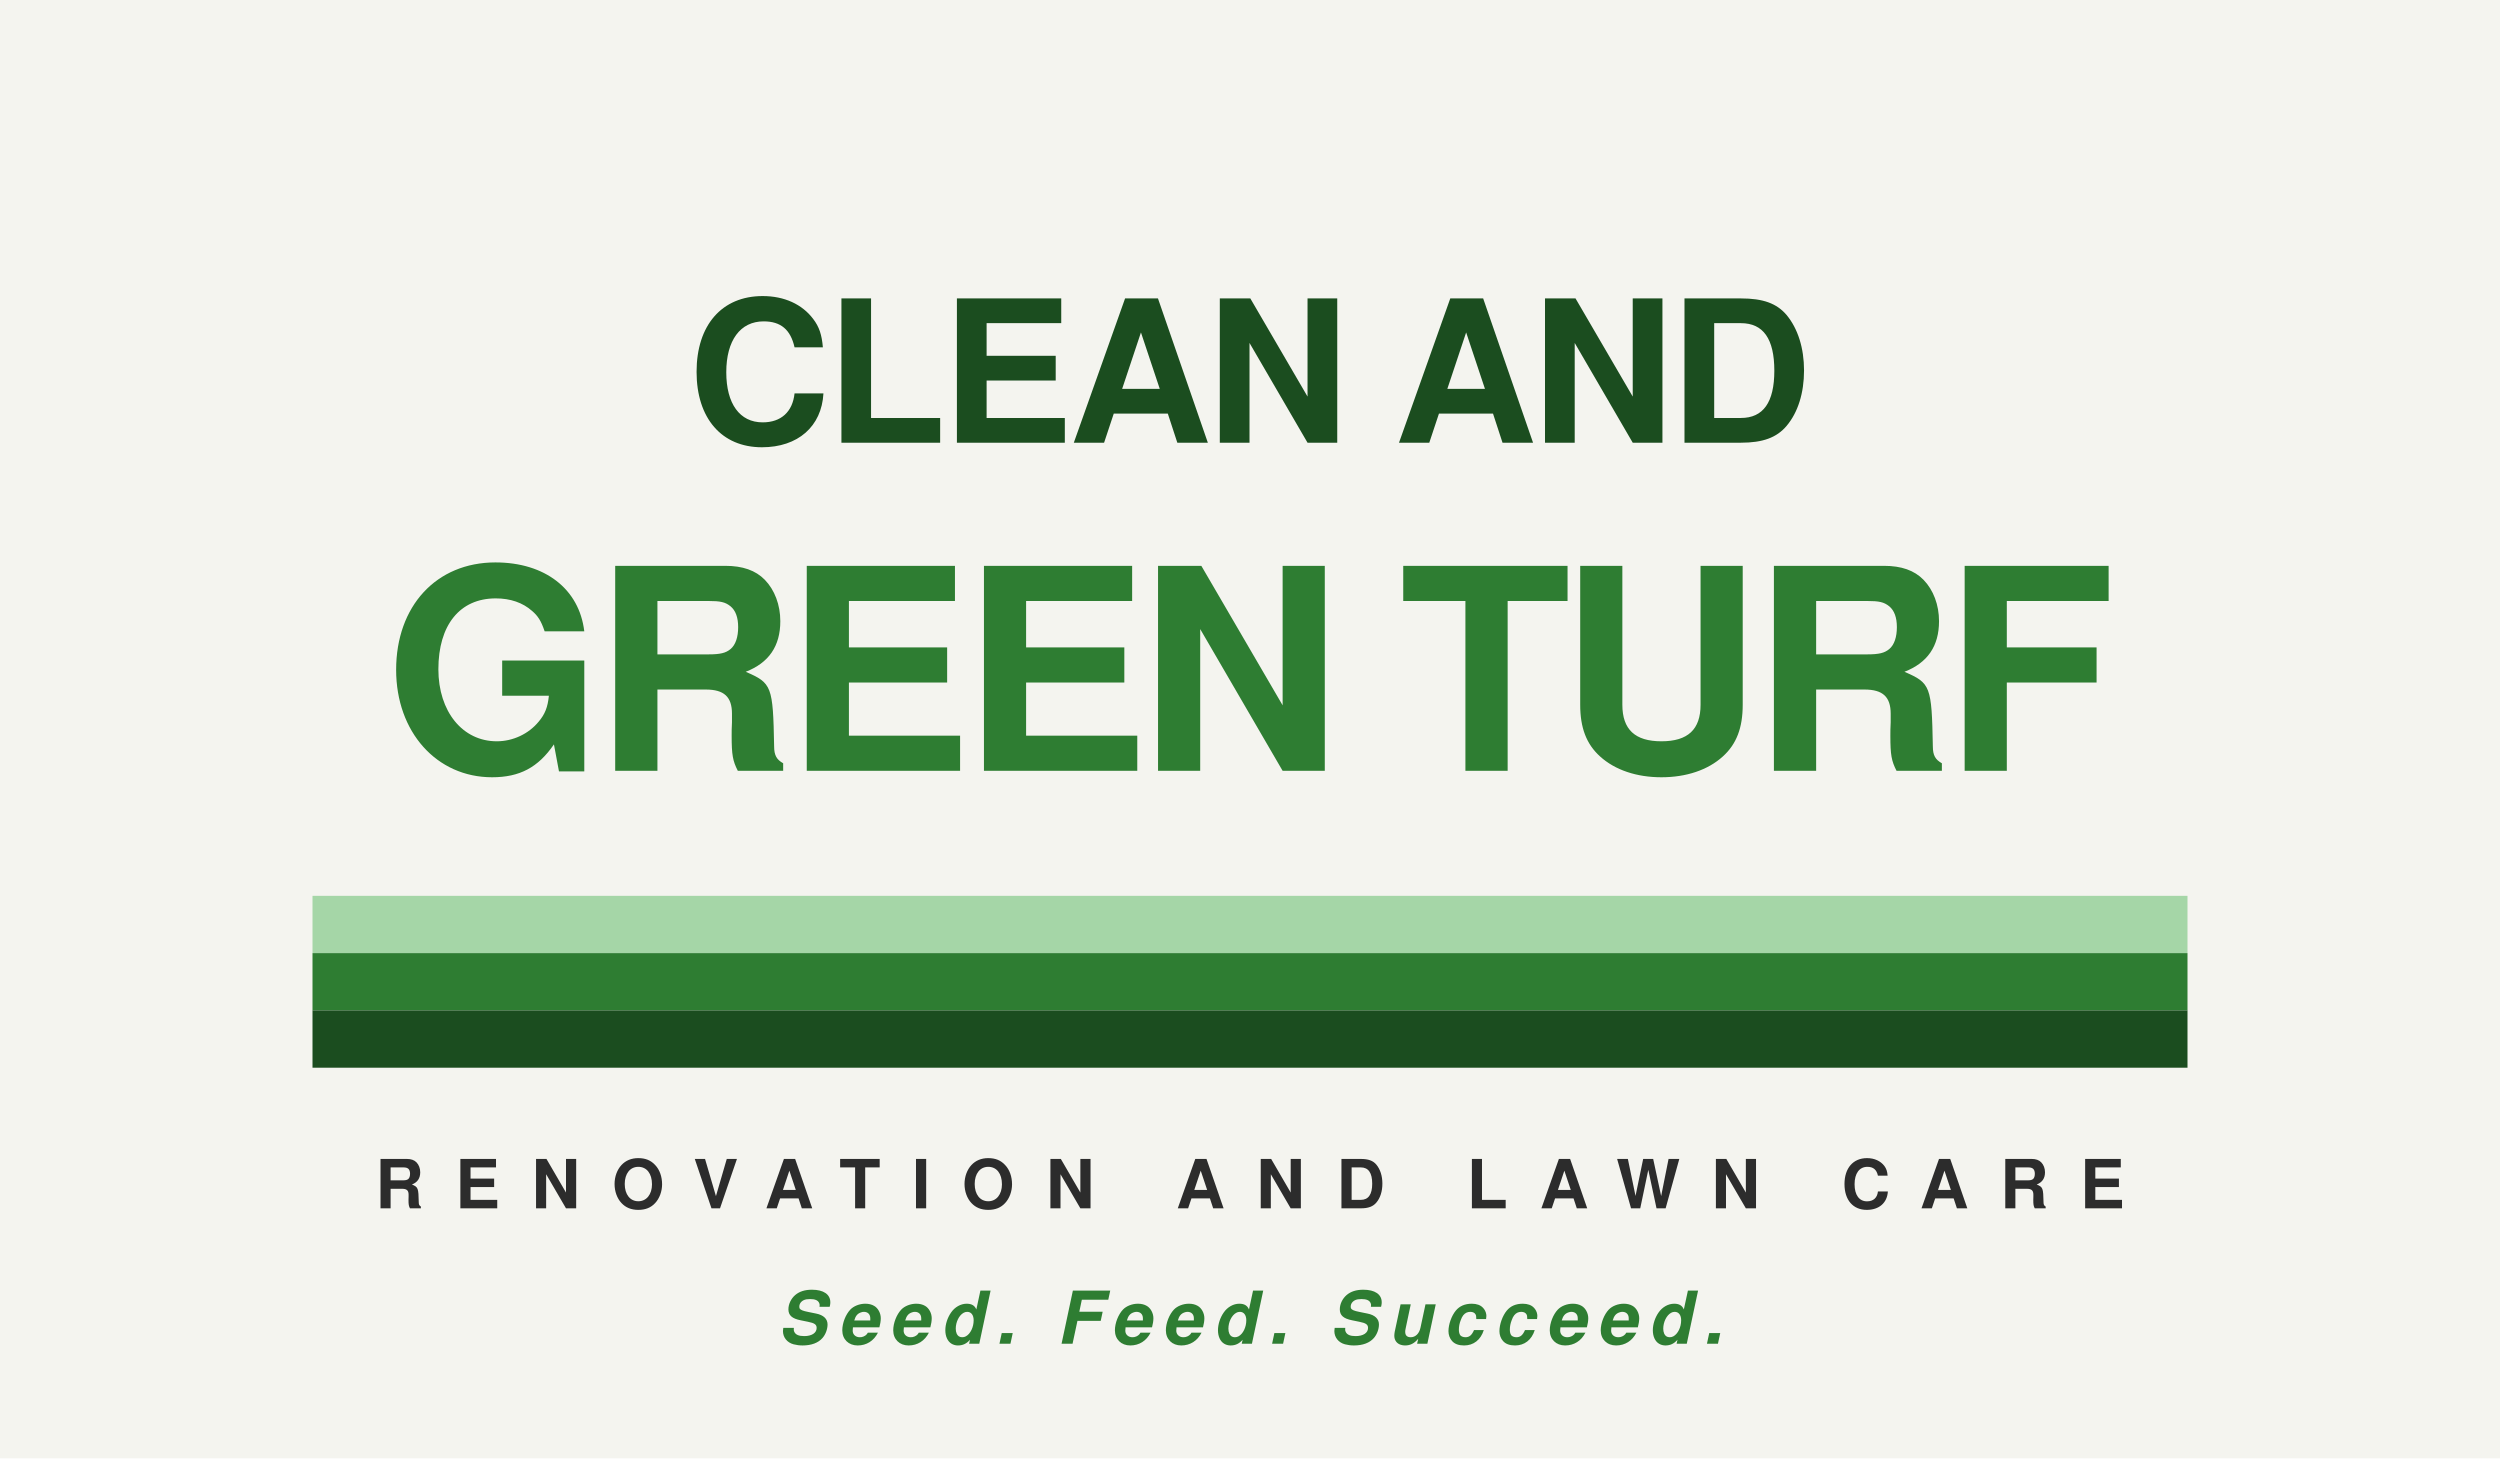
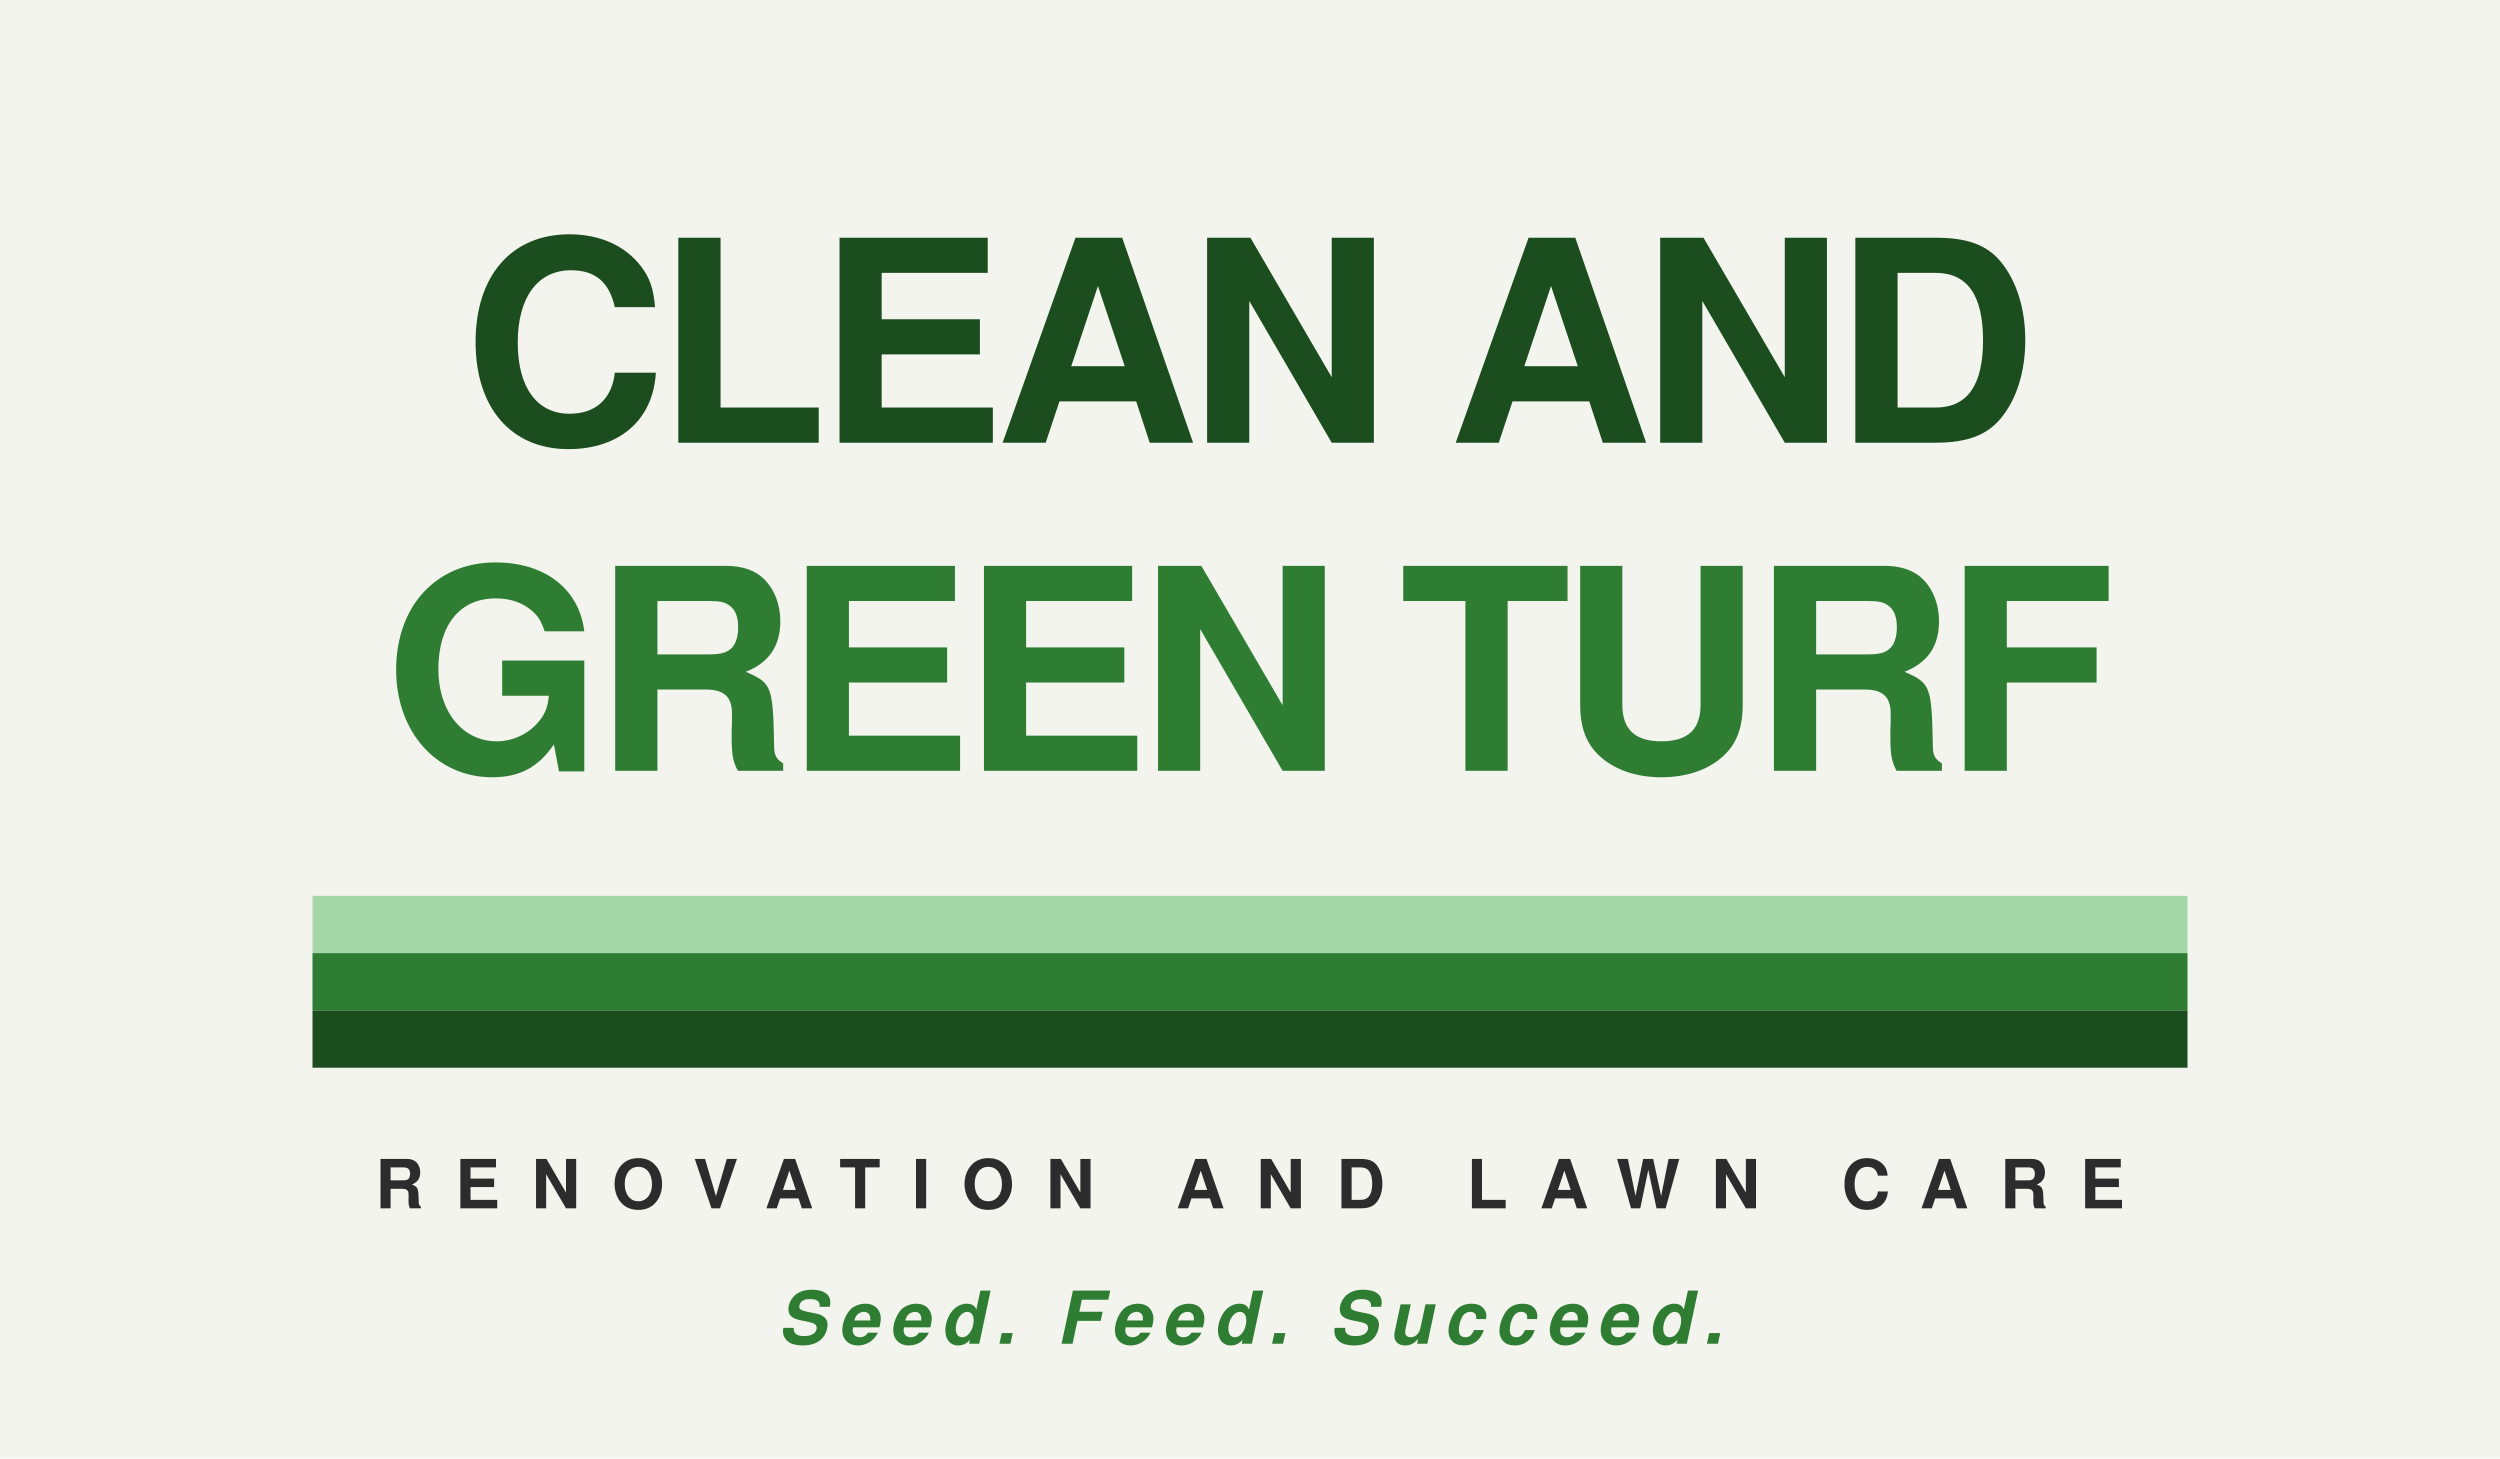
<svg xmlns="http://www.w3.org/2000/svg" viewBox="0 0 480 280">
  <rect width="480" height="280" fill="#F4F4EF" />
-   <text x="240" y="85" text-anchor="middle" font-family="Helvetica, Arial, sans-serif" font-size="38" font-weight="900" fill="#1B4D1F" letter-spacing="-1">CLEAN AND</text>
+   <text x="240" y="85" text-anchor="middle" font-family="Helvetica, Arial, sans-serif" font-size="54" font-weight="900" fill="#1B4D1F" letter-spacing="-2">CLEAN AND</text>
  <text x="240" y="148" text-anchor="middle" font-family="Helvetica, Arial, sans-serif" font-size="54" font-weight="900" fill="#2E7D32" letter-spacing="-2">GREEN TURF</text>
  <rect x="60" y="172" width="360" height="11" fill="#A5D6A7" />
  <rect x="60" y="183" width="360" height="11" fill="#2E7D32" />
  <rect x="60" y="194" width="360" height="11" fill="#1B4D1F" />
  <text x="240" y="232" text-anchor="middle" font-family="Helvetica, Arial, sans-serif" font-size="13" font-weight="700" letter-spacing="6" fill="#2C2C2C">RENOVATION AND LAWN CARE</text>
  <text x="240" y="258" text-anchor="middle" font-family="Helvetica, Arial, sans-serif" font-style="italic" font-size="14" font-weight="700" letter-spacing="2" fill="#2E7D32">Seed.  Feed.  Succeed.</text>
</svg>
